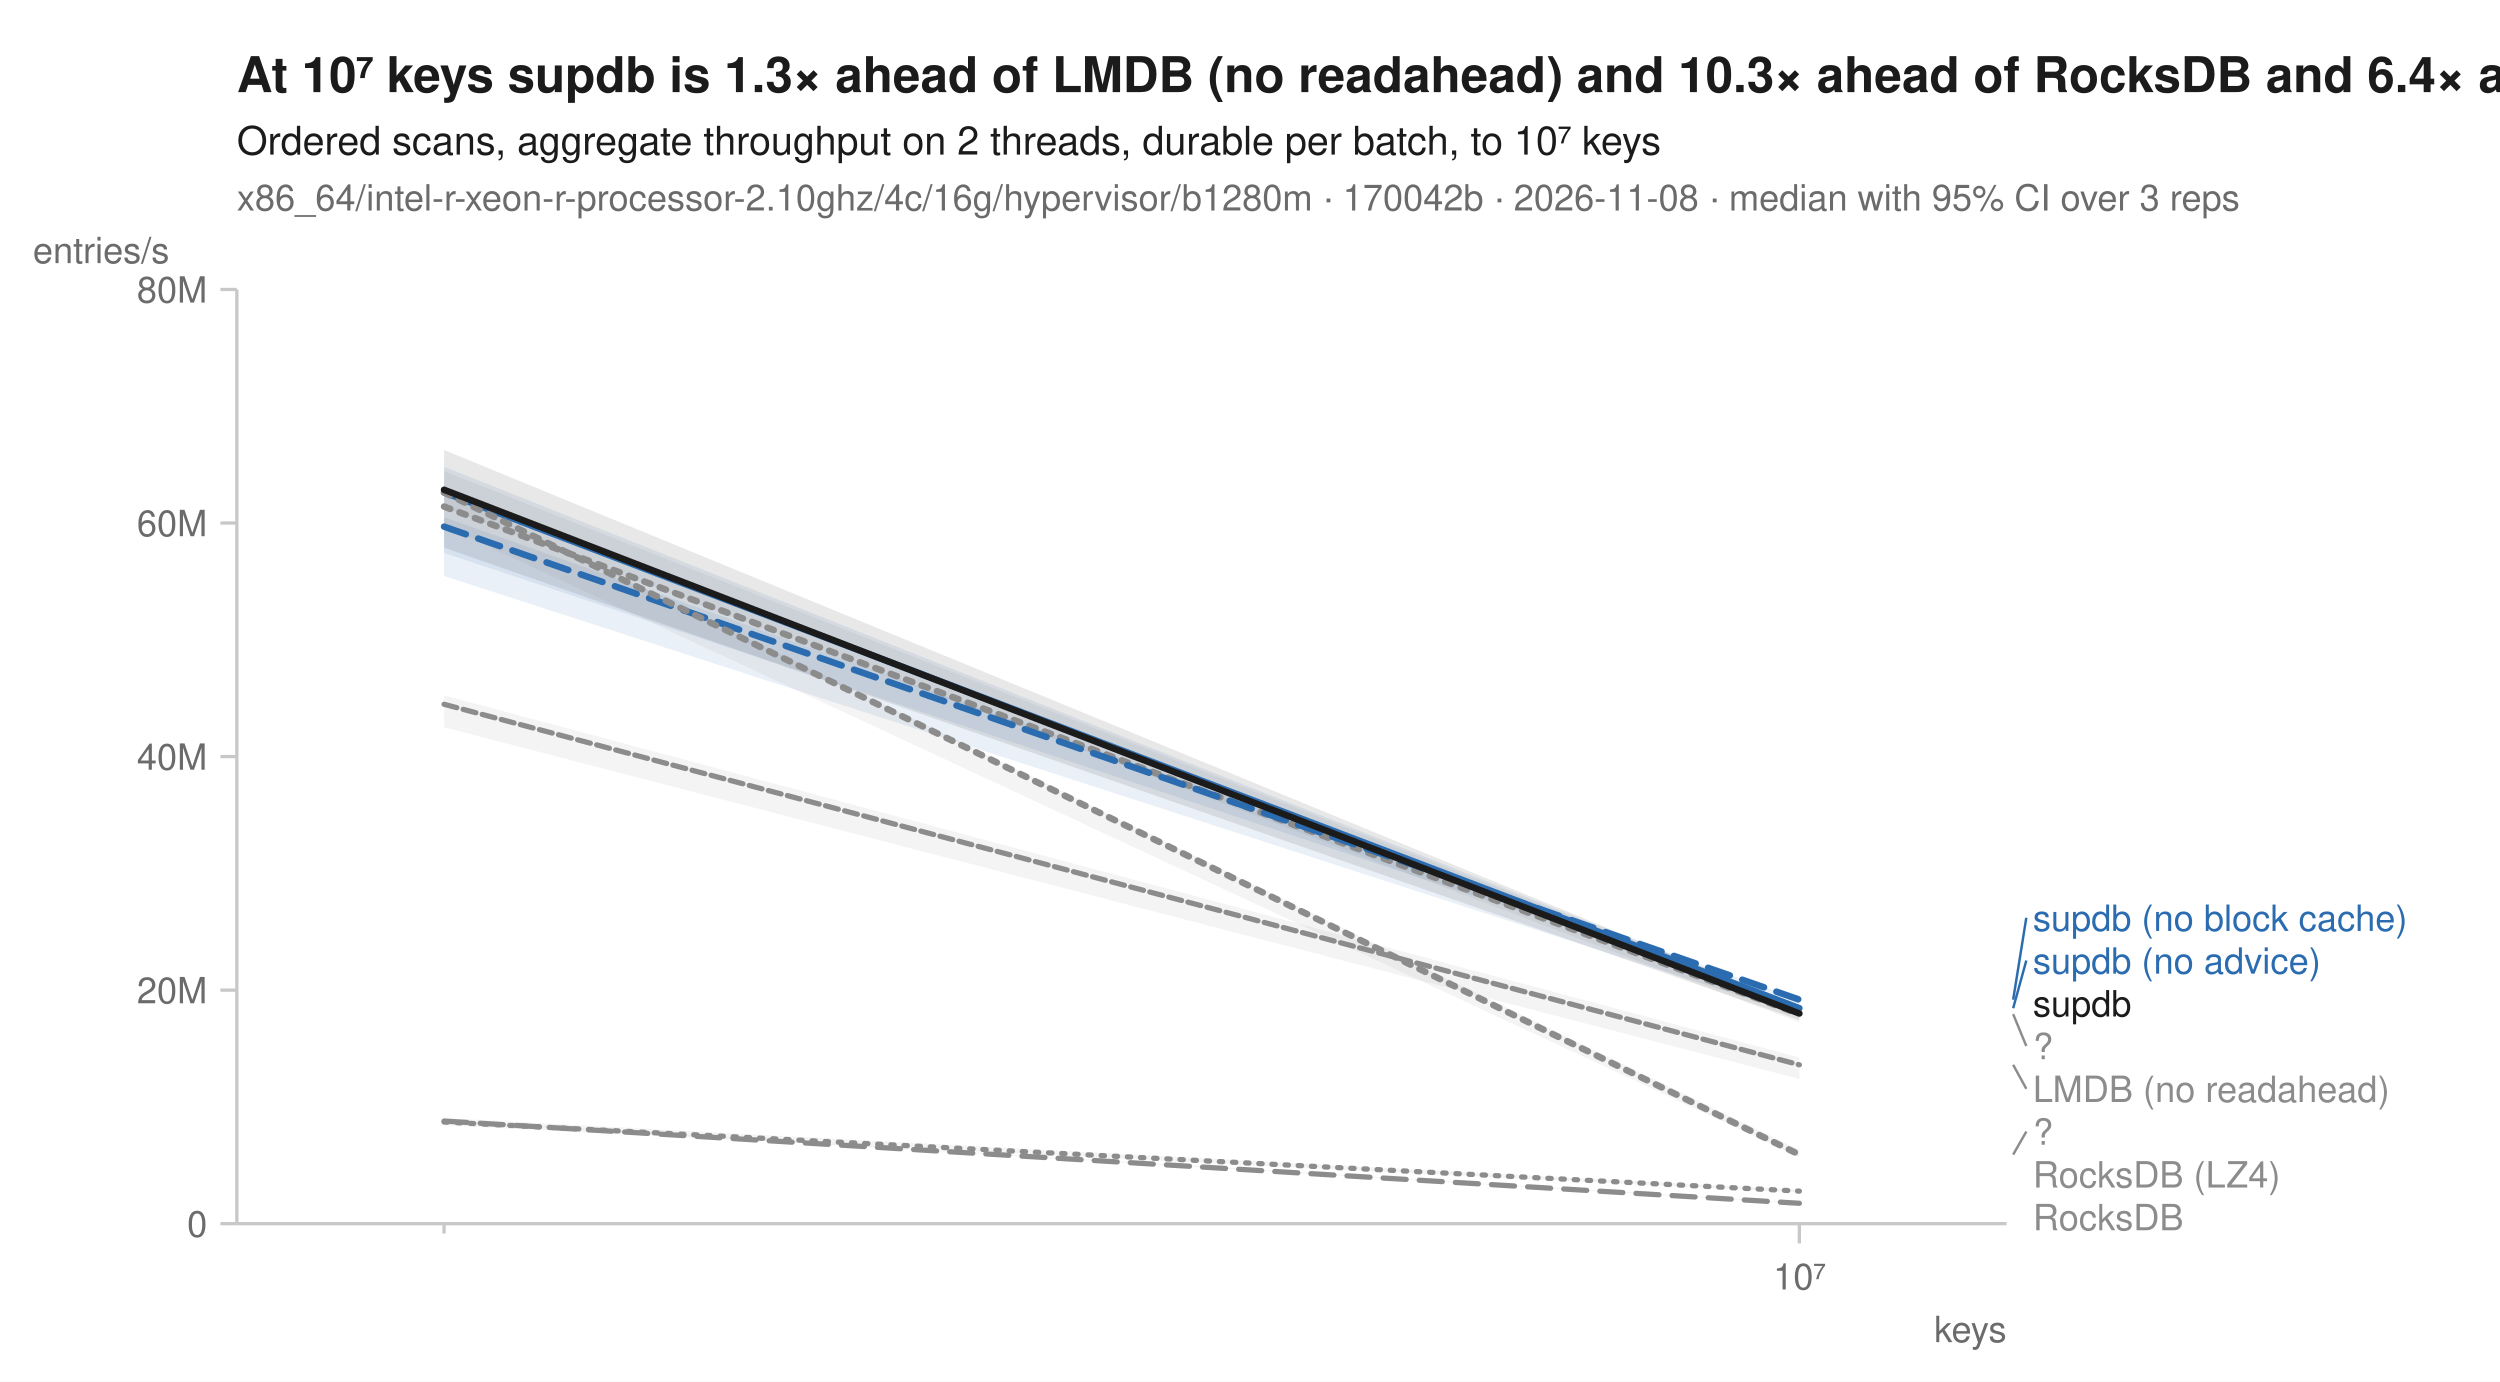
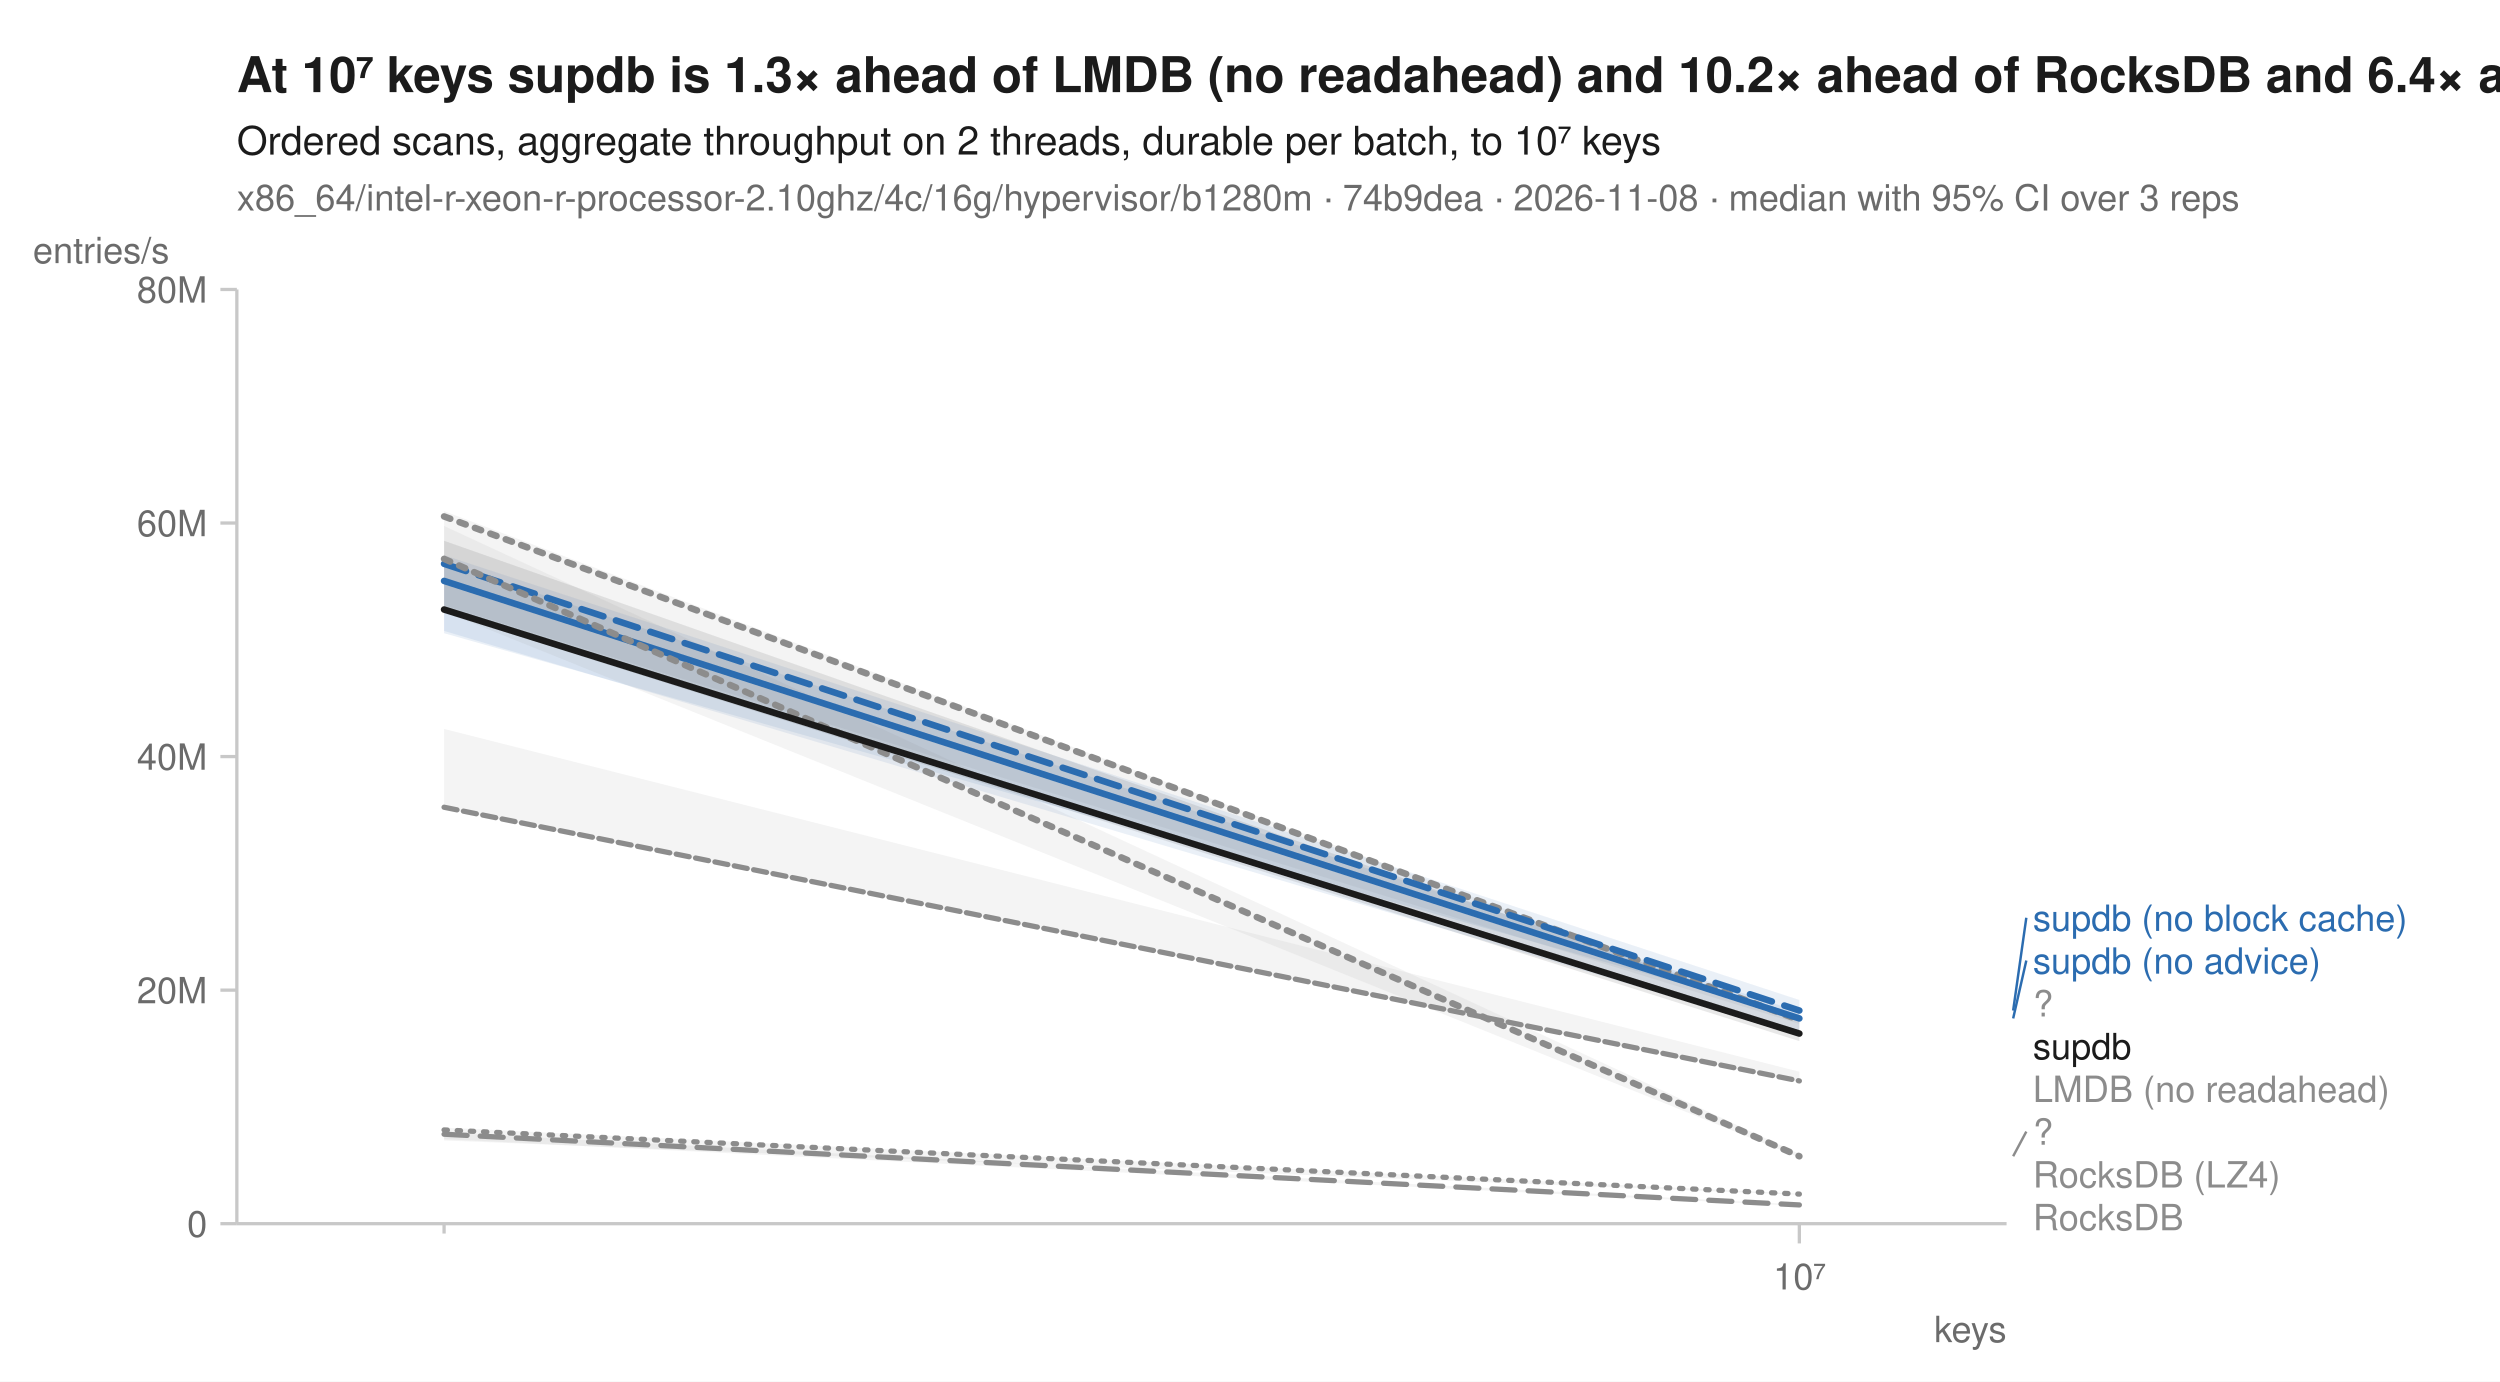
<svg xmlns="http://www.w3.org/2000/svg" width="760" height="420" viewBox="0 0 760 420" font-family="-apple-system, BlinkMacSystemFont, 'Segoe UI', Helvetica, Arial, sans-serif" fill="#1b1b1b">
  <rect width="760" height="420" fill="white" />
-   <text x="72" y="28" font-size="15" font-weight="600">At 10⁷ keys supdb is 1.3× ahead of LMDB (no readahead) and 10.3× ahead of RocksDB and 6.4× ahead of RocksDB (LZ4)</text>
+   <text x="72" y="28" font-size="15" font-weight="600">At 10⁷ keys supdb is 1.3× ahead of LMDB (no readahead) and 10.2× ahead of RocksDB and 6.4× ahead of RocksDB (LZ4)</text>
  <text x="72" y="47" font-size="12">Ordered scans, aggregate throughput on 2 threads, durable per batch, to 10⁷ keys</text>
-   <text x="72" y="64" font-size="11" fill="#6b6b6b">x86_64/intel-r-xeon-r-processor-2.10ghz/4c/16g/hypervisor/b1280m · 170042b · 2026-11-08 · median with 95% CI over 3 reps</text>
+   <text x="72" y="64" font-size="11" fill="#6b6b6b">x86_64/intel-r-xeon-r-processor-2.10ghz/4c/16g/hypervisor/b1280m · 74b9dea · 2026-11-08 · median with 95% CI over 3 reps</text>
  <line x1="72" y1="372" x2="610" y2="372" stroke="#c8c8c8" stroke-width="1" />
  <line x1="72" y1="88" x2="72" y2="372" stroke="#c8c8c8" stroke-width="1" />
  <line x1="135.0" y1="372" x2="135.0" y2="375" stroke="#c8c8c8" stroke-width="1" />
  <line x1="547.0" y1="372" x2="547.0" y2="378" stroke="#c8c8c8" stroke-width="1" />
  <text x="547.0" y="392" font-size="11" text-anchor="middle" fill="#6b6b6b">10⁷</text>
  <text x="610" y="408" font-size="11" text-anchor="end" fill="#6b6b6b">keys</text>
  <line x1="67" y1="372.0" x2="72" y2="372.0" stroke="#c8c8c8" stroke-width="1" />
  <text x="63" y="376.0" font-size="11" text-anchor="end" fill="#6b6b6b">0</text>
  <line x1="67" y1="301.0" x2="72" y2="301.0" stroke="#c8c8c8" stroke-width="1" />
  <text x="63" y="305.0" font-size="11" text-anchor="end" fill="#6b6b6b">20M</text>
  <line x1="67" y1="230.0" x2="72" y2="230.0" stroke="#c8c8c8" stroke-width="1" />
  <text x="63" y="234.0" font-size="11" text-anchor="end" fill="#6b6b6b">40M</text>
  <line x1="67" y1="159.0" x2="72" y2="159.0" stroke="#c8c8c8" stroke-width="1" />
  <text x="63" y="163.0" font-size="11" text-anchor="end" fill="#6b6b6b">60M</text>
  <line x1="67" y1="88.0" x2="72" y2="88.0" stroke="#c8c8c8" stroke-width="1" />
  <text x="63" y="92.0" font-size="11" text-anchor="end" fill="#6b6b6b">80M</text>
  <text x="10" y="80" font-size="11" text-anchor="start" fill="#6b6b6b">entries/s</text>
-   <path d="M135.0,339.9 L547.0,361.7 L547.0,362.5 L135.0,342.1 Z" fill="#8c8c8c" fill-opacity="0.10" />
-   <path d="M135.0,211.4 L547.0,321.5 L547.0,328.0 L135.0,221.1 Z" fill="#8c8c8c" fill-opacity="0.10" />
-   <path d="M135.0,143.2 L547.0,306.1 L547.0,310.8 L135.0,154.3 Z" fill="#8c8c8c" fill-opacity="0.10" />
-   <path d="M135.0,340.5 L547.0,365.6 L547.0,365.9 L135.0,340.9 Z" fill="#8c8c8c" fill-opacity="0.10" />
-   <path d="M135.0,157.2 L547.0,303.9 L547.0,305.3 L135.0,168.1 Z" fill="#2b6cb0" fill-opacity="0.10" />
-   <path d="M135.0,141.9 L547.0,305.7 L547.0,308.6 L135.0,175.1 Z" fill="#2b6cb0" fill-opacity="0.10" />
-   <path d="M135.0,149.1 L547.0,349.6 L547.0,351.8 L135.0,159.9 Z" fill="#8c8c8c" fill-opacity="0.10" />
-   <path d="M135.0,136.8 L547.0,306.1 L547.0,310.1 L135.0,166.5 Z" fill="#1b1b1b" fill-opacity="0.10" />
-   <path d="M135.0,341.1 L547.0,362.1 " fill="none" stroke="#8c8c8c" stroke-width="1.6" stroke-linejoin="round" stroke-linecap="round" stroke-dasharray="1,3" />
-   <path d="M135.0,214.1 L547.0,323.7 " fill="none" stroke="#8c8c8c" stroke-width="1.6" stroke-linejoin="round" stroke-linecap="round" stroke-dasharray="4,2" />
-   <path d="M135.0,154.0 L547.0,308.3 " fill="none" stroke="#8c8c8c" stroke-width="2" stroke-linejoin="round" stroke-linecap="round" stroke-dasharray="2,3" />
-   <path d="M135.0,340.8 L547.0,365.8 " fill="none" stroke="#8c8c8c" stroke-width="1.6" stroke-linejoin="round" stroke-linecap="round" stroke-dasharray="7,4" />
-   <path d="M135.0,160.1 L547.0,303.9 " fill="none" stroke="#2b6cb0" stroke-width="2" stroke-linejoin="round" stroke-linecap="round" stroke-dasharray="7,4" />
-   <path d="M135.0,149.7 L547.0,306.5 " fill="none" stroke="#2b6cb0" stroke-width="2" stroke-linejoin="round" stroke-linecap="round" />
-   <path d="M135.0,149.7 L547.0,351.0 " fill="none" stroke="#8c8c8c" stroke-width="2" stroke-linejoin="round" stroke-linecap="round" stroke-dasharray="2,3" />
-   <path d="M135.0,148.9 L547.0,308.1 " fill="none" stroke="#1b1b1b" stroke-width="2" stroke-linejoin="round" stroke-linecap="round" />
-   <line x1="612.0" y1="303.9" x2="616.0" y2="279.0" stroke="#2b6cb0" stroke-width="0.75" />
+   <path d="M135.0,342.8 L547.0,362.9 L547.0,363.2 L135.0,346.7 Z" fill="#8c8c8c" fill-opacity="0.10" />
+   <path d="M135.0,221.6 L547.0,325.8 L547.0,328.8 L135.0,245.7 Z" fill="#8c8c8c" fill-opacity="0.10" />
+   <path d="M135.0,155.4 L547.0,309.9 L547.0,311.3 L135.0,184.0 Z" fill="#8c8c8c" fill-opacity="0.10" />
+   <path d="M135.0,344.3 L547.0,366.2 L547.0,366.6 L135.0,346.3 Z" fill="#8c8c8c" fill-opacity="0.10" />
+   <path d="M135.0,168.8 L547.0,304.0 L547.0,309.2 L135.0,192.5 Z" fill="#2b6cb0" fill-opacity="0.10" />
+   <path d="M135.0,170.9 L547.0,307.6 L547.0,314.6 L135.0,191.8 Z" fill="#2b6cb0" fill-opacity="0.10" />
+   <path d="M135.0,159.9 L547.0,350.8 L547.0,351.9 L135.0,185.9 Z" fill="#8c8c8c" fill-opacity="0.10" />
+   <path d="M135.0,164.4 L547.0,309.4 L547.0,316.5 L135.0,186.3 Z" fill="#1b1b1b" fill-opacity="0.10" />
+   <path d="M135.0,343.5 L547.0,363.0 " fill="none" stroke="#8c8c8c" stroke-width="1.6" stroke-linejoin="round" stroke-linecap="round" stroke-dasharray="1,3" />
+   <path d="M135.0,245.4 L547.0,328.6 " fill="none" stroke="#8c8c8c" stroke-width="1.6" stroke-linejoin="round" stroke-linecap="round" stroke-dasharray="4,2" />
+   <path d="M135.0,157.0 L547.0,310.1 " fill="none" stroke="#8c8c8c" stroke-width="2" stroke-linejoin="round" stroke-linecap="round" stroke-dasharray="2,3" />
+   <path d="M135.0,344.8 L547.0,366.3 " fill="none" stroke="#8c8c8c" stroke-width="1.6" stroke-linejoin="round" stroke-linecap="round" stroke-dasharray="7,4" />
+   <path d="M135.0,171.4 L547.0,307.2 " fill="none" stroke="#2b6cb0" stroke-width="2" stroke-linejoin="round" stroke-linecap="round" stroke-dasharray="7,4" />
+   <path d="M135.0,176.6 L547.0,309.6 " fill="none" stroke="#2b6cb0" stroke-width="2" stroke-linejoin="round" stroke-linecap="round" />
+   <path d="M135.0,169.9 L547.0,351.5 " fill="none" stroke="#8c8c8c" stroke-width="2" stroke-linejoin="round" stroke-linecap="round" stroke-dasharray="2,3" />
+   <path d="M135.0,185.3 L547.0,314.2 " fill="none" stroke="#1b1b1b" stroke-width="2" stroke-linejoin="round" stroke-linecap="round" />
+   <line x1="612.0" y1="307.2" x2="616.0" y2="279.0" stroke="#2b6cb0" stroke-width="0.75" />
  <text x="618.0" y="283.0" font-size="11" fill="#2b6cb0">supdb (no block cache)</text>
-   <line x1="612.0" y1="306.5" x2="616.0" y2="292.0" stroke="#2b6cb0" stroke-width="0.75" />
+   <line x1="612.0" y1="309.6" x2="616.0" y2="292.0" stroke="#2b6cb0" stroke-width="0.75" />
  <text x="618.0" y="296.0" font-size="11" fill="#2b6cb0">supdb (no advice)</text>
-   <text x="618.0" y="309.0" font-size="11" fill="#1b1b1b">supdb</text>
-   <line x1="612.0" y1="308.3" x2="616.0" y2="318.0" stroke="#8c8c8c" stroke-width="0.75" />
-   <text x="618.0" y="322.0" font-size="11" fill="#8c8c8c">?</text>
-   <line x1="612.0" y1="323.7" x2="616.0" y2="331.0" stroke="#8c8c8c" stroke-width="0.75" />
+   <text x="618.0" y="309.0" font-size="11" fill="#8c8c8c">?</text>
+   <text x="618.0" y="322.0" font-size="11" fill="#1b1b1b">supdb</text>
  <text x="618.0" y="335.0" font-size="11" fill="#8c8c8c">LMDB (no readahead)</text>
-   <line x1="612.0" y1="351.0" x2="616.0" y2="344.0" stroke="#8c8c8c" stroke-width="0.75" />
+   <line x1="612.0" y1="351.5" x2="616.0" y2="344.0" stroke="#8c8c8c" stroke-width="0.75" />
  <text x="618.0" y="348.0" font-size="11" fill="#8c8c8c">?</text>
  <text x="618.0" y="361.0" font-size="11" fill="#8c8c8c">RocksDB (LZ4)</text>
  <text x="618.0" y="374.0" font-size="11" fill="#8c8c8c">RocksDB</text>
</svg>
